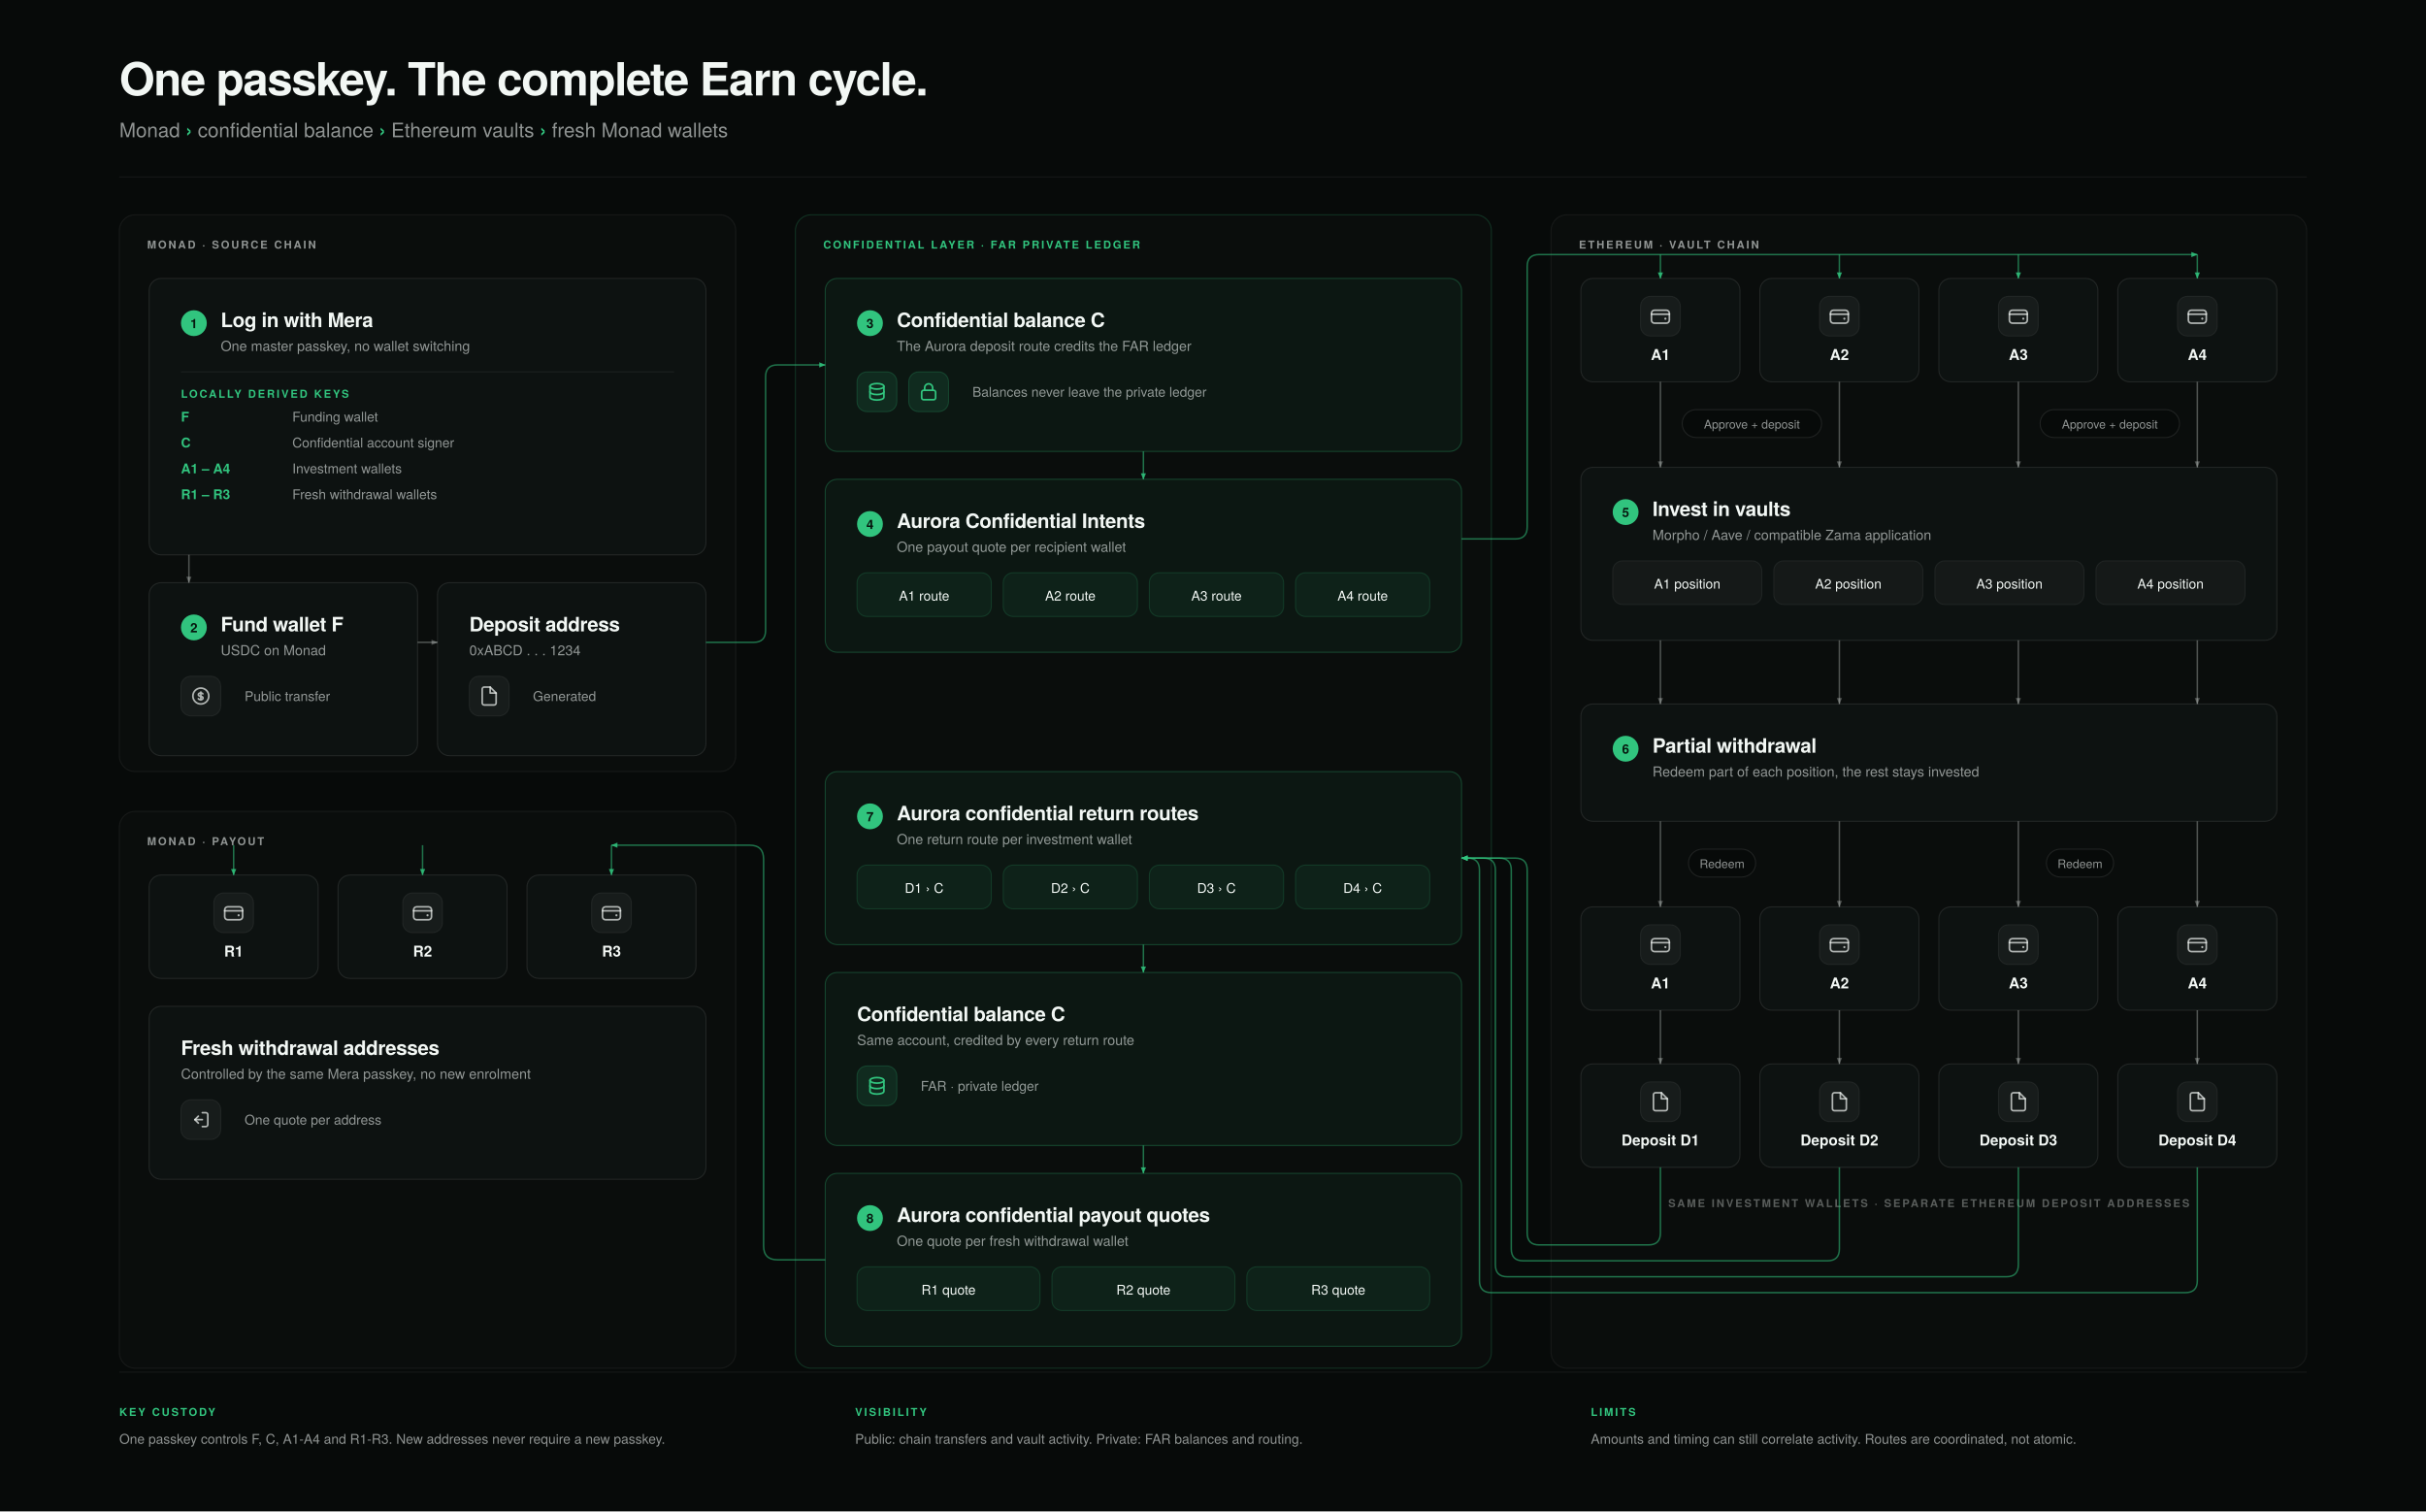
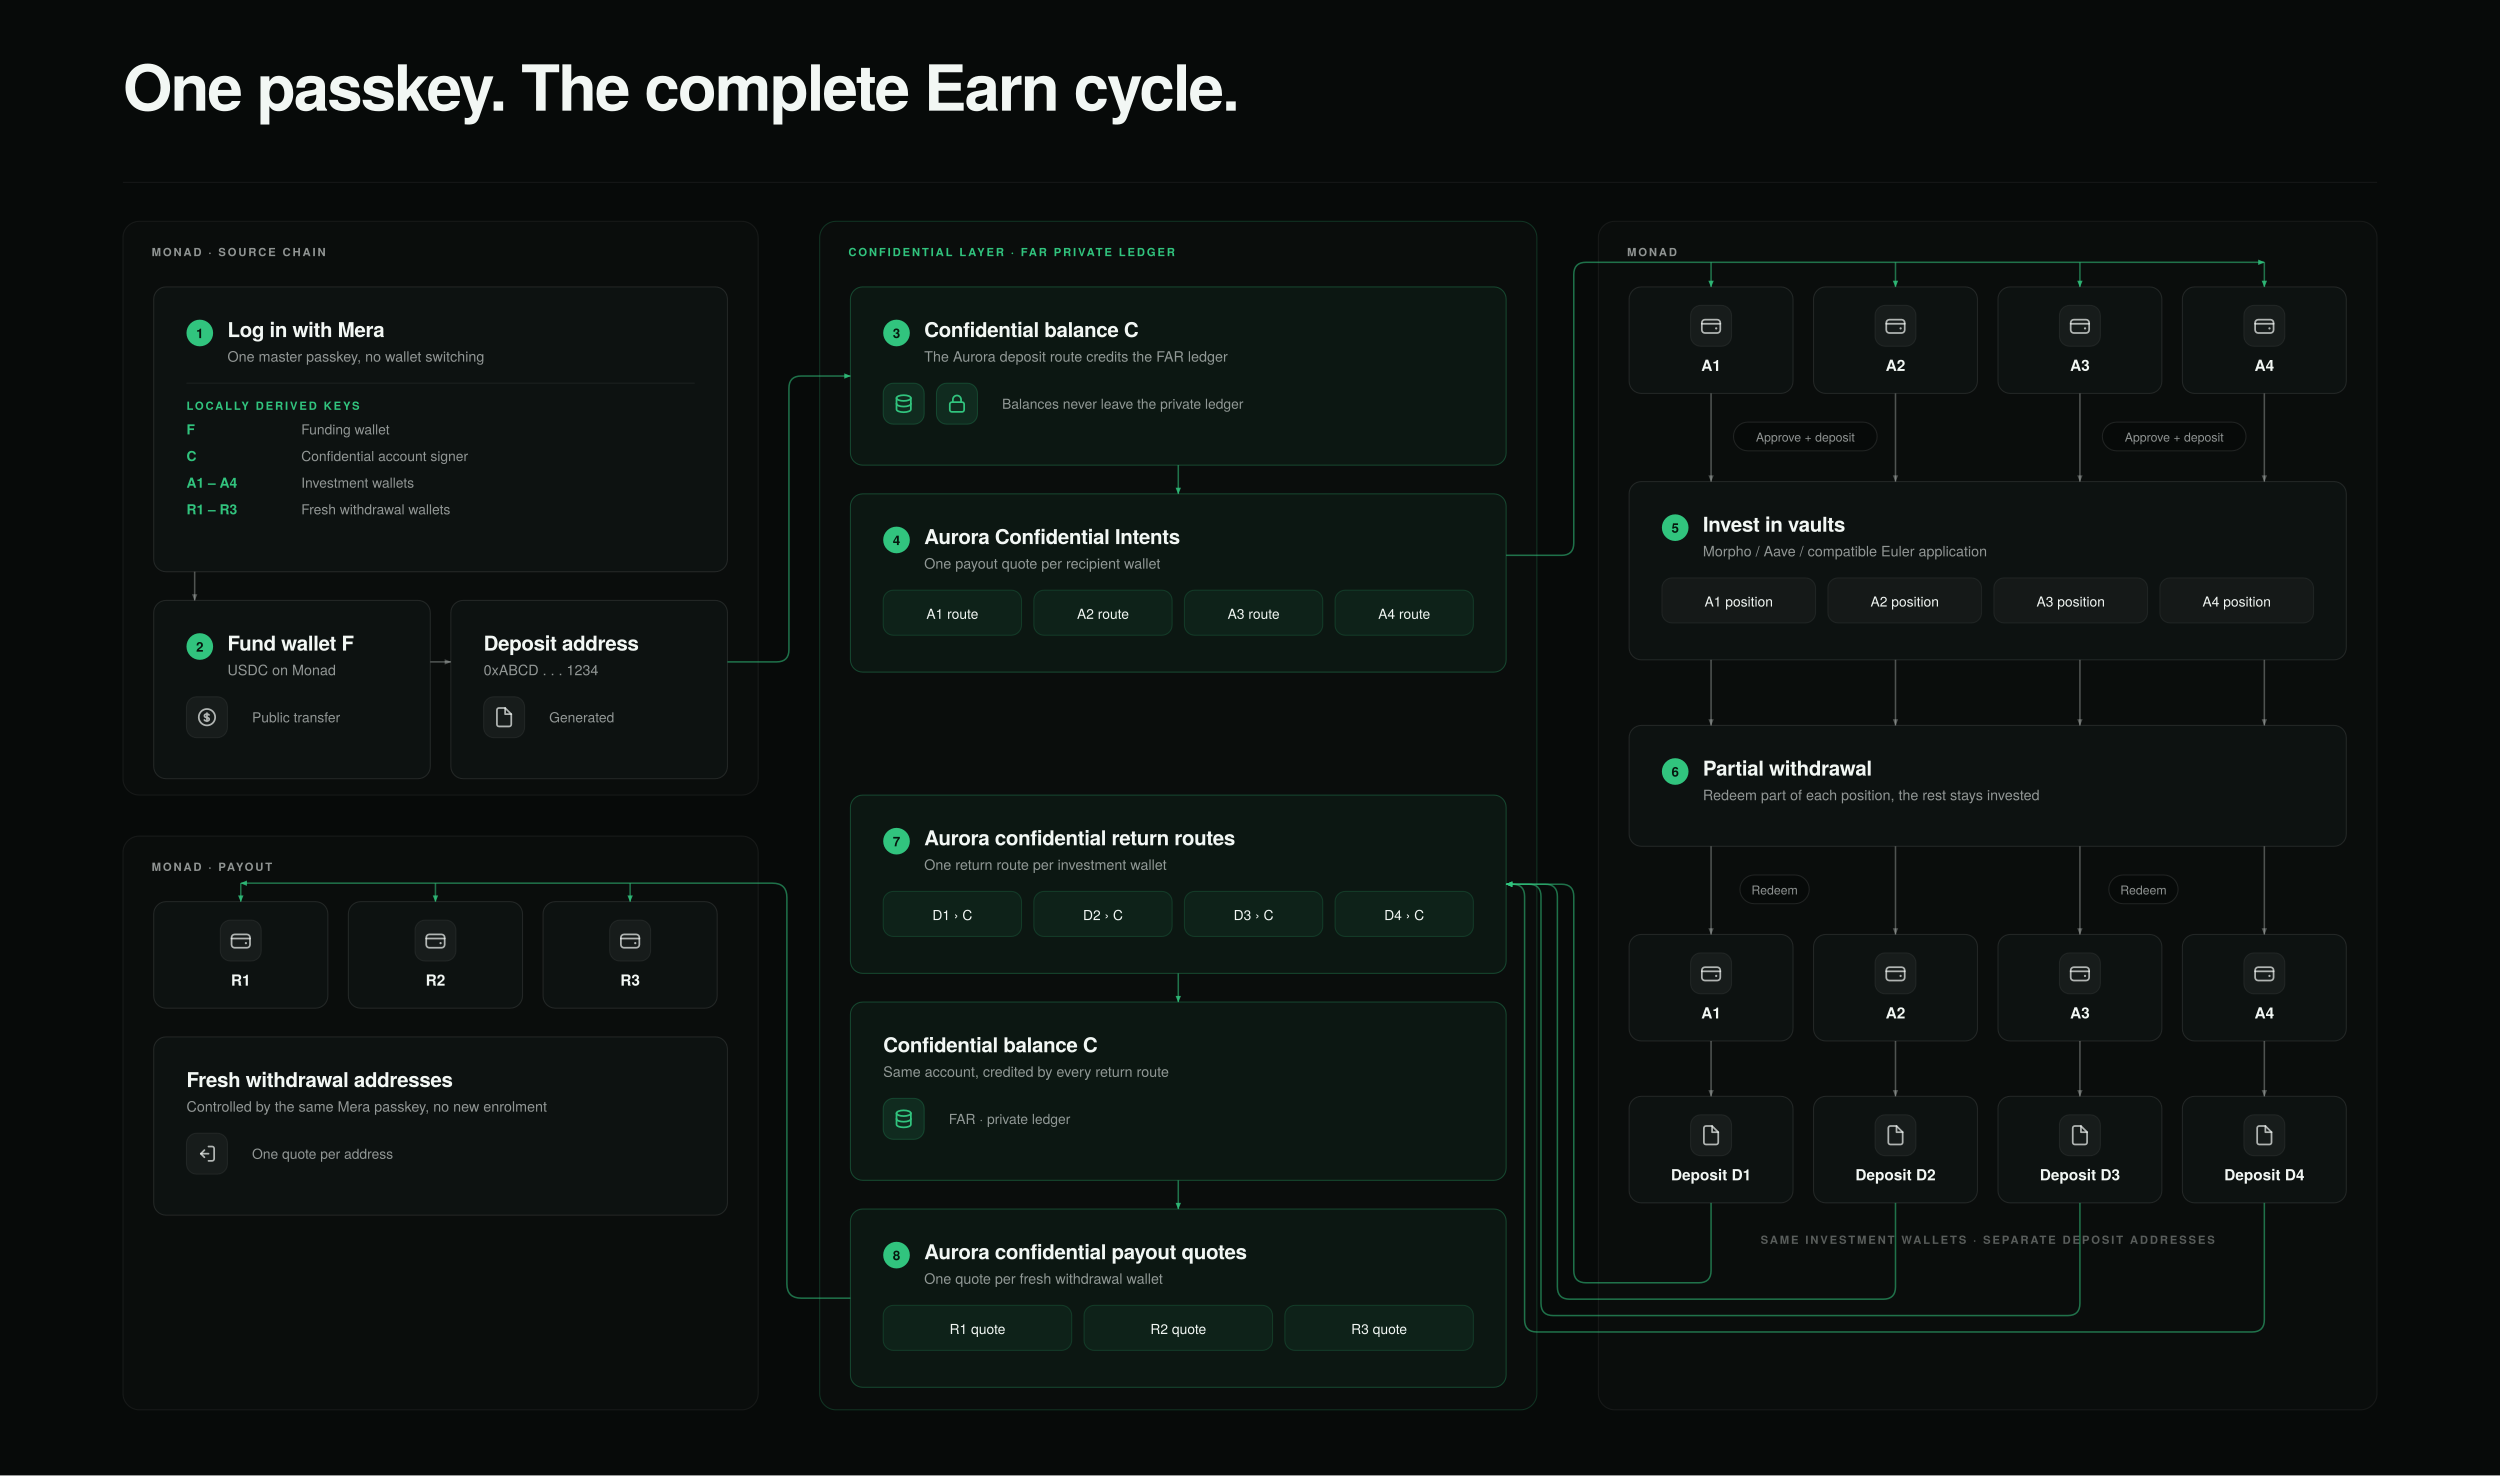
- <svg xmlns="http://www.w3.org/2000/svg" width="2440" height="1520" viewBox="0 0 2440 1520">
+ <svg xmlns="http://www.w3.org/2000/svg" width="2440" height="1440" viewBox="0 0 2440 1440">
  <defs>
    <marker id="tipN" viewBox="0 0 10 10" refX="8" refY="5" markerWidth="5" markerHeight="5" orient="auto">
      <path d="M0,1.5 L8.5,5 L0,8.5 Z" fill="rgba(242,247,244,0.3)" />
    </marker>
    <marker id="tipP" viewBox="0 0 10 10" refX="8" refY="5" markerWidth="5" markerHeight="5" orient="auto">
      <path d="M0,1.5 L8.5,5 L0,8.5 Z" fill="#31c47e" fill-opacity="0.85" />
    </marker>
  </defs>
-   <rect width="2440" height="1520" fill="#070a09" />
-   <text x="120" y="96" font-family="Helvetica Neue" font-size="46" font-weight="700" fill="#f2f7f4" letter-spacing="-1.2" text-anchor="start">One passkey. The complete Earn cycle.</text>
-   <text x="120" y="138" font-family="Helvetica Neue" font-size="20" fill="rgba(242,247,244,0.58)">Monad <tspan fill="#31c47e" font-weight="600">›</tspan> confidential balance <tspan fill="#31c47e" font-weight="600">›</tspan> Ethereum vaults <tspan fill="#31c47e" font-weight="600">›</tspan> fresh Monad wallets</text>
+   <rect width="2440" height="1440" fill="#070a09" />
+   <text x="120" y="108" font-family="Helvetica Neue" font-size="62" font-weight="700" fill="#f2f7f4" letter-spacing="-1.8" text-anchor="start">One passkey. The complete Earn cycle.</text>
  <path d="M120,178 H2320" stroke="rgba(255,255,255,0.06)" />
  <rect x="120" y="216" width="620" height="560" rx="16" fill="rgba(255,255,255,0.014)" stroke="rgba(255,255,255,0.06)" />
  <text x="148" y="250" font-family="Helvetica Neue" font-size="11" font-weight="600" fill="rgba(242,247,244,0.58)" letter-spacing="1.8" text-anchor="start">MONAD · SOURCE CHAIN</text>
  <rect x="800" y="216" width="700" height="1160" rx="16" fill="rgba(255,255,255,0.014)" stroke="rgba(49,196,126,0.22)" />
  <text x="828" y="250" font-family="Helvetica Neue" font-size="11" font-weight="600" fill="#31c47e" letter-spacing="1.8" text-anchor="start">CONFIDENTIAL LAYER · FAR PRIVATE LEDGER</text>
  <rect x="1560" y="216" width="760" height="1160" rx="16" fill="rgba(255,255,255,0.014)" stroke="rgba(255,255,255,0.06)" />
-   <text x="1588" y="250" font-family="Helvetica Neue" font-size="11" font-weight="600" fill="rgba(242,247,244,0.58)" letter-spacing="1.8" text-anchor="start">ETHEREUM · VAULT CHAIN</text>
+   <text x="1588" y="250" font-family="Helvetica Neue" font-size="11" font-weight="600" fill="rgba(242,247,244,0.58)" letter-spacing="1.8" text-anchor="start">MONAD</text>
  <rect x="120" y="816" width="620" height="560" rx="16" fill="rgba(255,255,255,0.014)" stroke="rgba(255,255,255,0.06)" />
  <text x="148" y="850" font-family="Helvetica Neue" font-size="11" font-weight="600" fill="rgba(242,247,244,0.58)" letter-spacing="1.8" text-anchor="start">MONAD · PAYOUT</text>
  <rect x="150" y="280" width="560" height="278" rx="12" fill="#0d1211" stroke="rgba(255,255,255,0.1)" />
  <circle cx="195" cy="325" r="13" fill="#31c47e" />
  <text x="195" y="330" font-family="Helvetica Neue" font-size="13" font-weight="700" fill="#06170e" letter-spacing="0" text-anchor="middle">1</text>
  <text x="222" y="329" font-family="Helvetica Neue" font-size="20" font-weight="600" fill="#f2f7f4" letter-spacing="-0.3" text-anchor="start">Log in with Mera</text>
  <text x="222" y="353" font-family="Helvetica Neue" font-size="14" font-weight="400" fill="rgba(242,247,244,0.58)" letter-spacing="0" text-anchor="start">One master passkey, no wallet switching</text>
  <path d="M182,374 H678" stroke="rgba(255,255,255,0.06)" />
  <text x="182" y="400" font-family="Helvetica Neue" font-size="11" font-weight="600" fill="#31c47e" letter-spacing="1.8" text-anchor="start">LOCALLY DERIVED KEYS</text>
  <text x="182" y="424" font-family="Helvetica Neue" font-size="13.5" font-weight="600" fill="#31c47e" letter-spacing="0" text-anchor="start">F</text>
  <text x="294" y="424" font-family="Helvetica Neue" font-size="13.5" font-weight="400" fill="rgba(242,247,244,0.58)" letter-spacing="0" text-anchor="start">Funding wallet</text>
  <text x="182" y="450" font-family="Helvetica Neue" font-size="13.5" font-weight="600" fill="#31c47e" letter-spacing="0" text-anchor="start">C</text>
  <text x="294" y="450" font-family="Helvetica Neue" font-size="13.5" font-weight="400" fill="rgba(242,247,244,0.58)" letter-spacing="0" text-anchor="start">Confidential account signer</text>
  <text x="182" y="476" font-family="Helvetica Neue" font-size="13.5" font-weight="600" fill="#31c47e" letter-spacing="0" text-anchor="start">A1 – A4</text>
  <text x="294" y="476" font-family="Helvetica Neue" font-size="13.5" font-weight="400" fill="rgba(242,247,244,0.58)" letter-spacing="0" text-anchor="start">Investment wallets</text>
  <text x="182" y="502" font-family="Helvetica Neue" font-size="13.5" font-weight="600" fill="#31c47e" letter-spacing="0" text-anchor="start">R1 – R3</text>
  <text x="294" y="502" font-family="Helvetica Neue" font-size="13.5" font-weight="400" fill="rgba(242,247,244,0.58)" letter-spacing="0" text-anchor="start">Fresh withdrawal wallets</text>
  <rect x="150" y="586" width="270" height="174" rx="12" fill="#0d1211" stroke="rgba(255,255,255,0.1)" />
  <circle cx="195" cy="631" r="13" fill="#31c47e" />
  <text x="195" y="636" font-family="Helvetica Neue" font-size="13" font-weight="700" fill="#06170e" letter-spacing="0" text-anchor="middle">2</text>
  <text x="222" y="635" font-family="Helvetica Neue" font-size="20" font-weight="600" fill="#f2f7f4" letter-spacing="-0.3" text-anchor="start">Fund wallet F</text>
  <text x="222" y="659" font-family="Helvetica Neue" font-size="14" font-weight="400" fill="rgba(242,247,244,0.58)" letter-spacing="0" text-anchor="start">USDC on Monad</text>
  <rect x="182" y="680" width="40" height="40" rx="10" fill="rgba(255,255,255,0.045)" stroke="rgba(255,255,255,0.06)" />
  <g transform="translate(190 688) scale(1)" color="rgba(242,247,244,0.7)" stroke="rgba(242,247,244,0.7)" stroke-width="1.7" fill="none" stroke-linecap="round" stroke-linejoin="round">
    <circle cx="12" cy="12" r="8" />
    <path d="M12 8v8M14 9.8c-.5-.6-1.3-.9-2.2-.9-1.3 0-2.3.7-2.3 1.7s.9 1.5 2.3 1.7 2.4.6 2.4 1.7-1 1.7-2.4 1.7c-1 0-1.8-.3-2.3-1" />
  </g>
  <text x="246" y="705" font-family="Helvetica Neue" font-size="13.5" font-weight="400" fill="rgba(242,247,244,0.58)" letter-spacing="0" text-anchor="start">Public transfer</text>
  <rect x="440" y="586" width="270" height="174" rx="12" fill="#0d1211" stroke="rgba(255,255,255,0.1)" />
  <text x="472" y="635" font-family="Helvetica Neue" font-size="20" font-weight="600" fill="#f2f7f4" letter-spacing="-0.3" text-anchor="start">Deposit address</text>
  <text x="472" y="659" font-family="Helvetica Neue" font-size="14" font-weight="400" fill="rgba(242,247,244,0.58)" letter-spacing="0" text-anchor="start">0xABCD . . . 1234</text>
  <rect x="472" y="680" width="40" height="40" rx="10" fill="rgba(255,255,255,0.045)" stroke="rgba(255,255,255,0.06)" />
  <g transform="translate(480 688) scale(1)" color="rgba(242,247,244,0.7)" stroke="rgba(242,247,244,0.7)" stroke-width="1.7" fill="none" stroke-linecap="round" stroke-linejoin="round">
    <path d="M13 3H7a2 2 0 0 0-2 2v14a2 2 0 0 0 2 2h10a2 2 0 0 0 2-2V9l-6-6Z" />
    <path d="M13 3v6h6" />
  </g>
  <text x="536" y="705" font-family="Helvetica Neue" font-size="13.5" font-weight="400" fill="rgba(242,247,244,0.58)" letter-spacing="0" text-anchor="start">Generated</text>
  <path d="M190,558 V586" stroke="rgba(242,247,244,0.3)" stroke-width="1.5" fill="none" marker-end="url(#tipN)" />
  <path d="M420,646 H440" stroke="rgba(242,247,244,0.3)" stroke-width="1.5" fill="none" marker-end="url(#tipN)" />
  <rect x="830" y="280" width="640" height="174" rx="12" fill="#0c1712" stroke="rgba(49,196,126,0.3)" />
  <circle cx="875" cy="325" r="13" fill="#31c47e" />
  <text x="875" y="330" font-family="Helvetica Neue" font-size="13" font-weight="700" fill="#06170e" letter-spacing="0" text-anchor="middle">3</text>
  <text x="902" y="329" font-family="Helvetica Neue" font-size="20" font-weight="600" fill="#f2f7f4" letter-spacing="-0.3" text-anchor="start">Confidential balance C</text>
  <text x="902" y="353" font-family="Helvetica Neue" font-size="14" font-weight="400" fill="rgba(242,247,244,0.58)" letter-spacing="0" text-anchor="start">The Aurora deposit route credits the FAR ledger</text>
  <rect x="862" y="374" width="40" height="40" rx="10" fill="rgba(49,196,126,0.12)" stroke="rgba(49,196,126,0.22)" />
  <g transform="translate(870 382) scale(1)" color="#31c47e" stroke="#31c47e" stroke-width="1.7" fill="none" stroke-linecap="round" stroke-linejoin="round">
    <ellipse cx="12" cy="6.5" rx="7" ry="2.8" />
    <path d="M5 6.5v11c0 1.6 3.1 2.8 7 2.8s7-1.2 7-2.8v-11" />
    <path d="M5 12c0 1.6 3.1 2.8 7 2.8s7-1.2 7-2.8" />
  </g>
  <rect x="914" y="374" width="40" height="40" rx="10" fill="rgba(49,196,126,0.12)" stroke="rgba(49,196,126,0.22)" />
  <g transform="translate(922 382) scale(1)" color="#31c47e" stroke="#31c47e" stroke-width="1.7" fill="none" stroke-linecap="round" stroke-linejoin="round">
    <rect x="5" y="10.5" width="14" height="9.5" rx="2" />
    <path d="M8 10.5V8a4 4 0 0 1 8 0v2.5" />
  </g>
  <text x="978" y="399" font-family="Helvetica Neue" font-size="13.5" font-weight="400" fill="rgba(242,247,244,0.58)" letter-spacing="0" text-anchor="start">Balances never leave the private ledger</text>
  <rect x="830" y="482" width="640" height="174" rx="12" fill="#0c1712" stroke="rgba(49,196,126,0.3)" />
  <circle cx="875" cy="527" r="13" fill="#31c47e" />
  <text x="875" y="532" font-family="Helvetica Neue" font-size="13" font-weight="700" fill="#06170e" letter-spacing="0" text-anchor="middle">4</text>
  <text x="902" y="531" font-family="Helvetica Neue" font-size="20" font-weight="600" fill="#f2f7f4" letter-spacing="-0.3" text-anchor="start">Aurora Confidential Intents</text>
  <text x="902" y="555" font-family="Helvetica Neue" font-size="14" font-weight="400" fill="rgba(242,247,244,0.58)" letter-spacing="0" text-anchor="start">One payout quote per recipient wallet</text>
  <rect x="862" y="576" width="135" height="44" rx="10" fill="rgba(49,196,126,0.07)" stroke="rgba(49,196,126,0.18)" />
  <text x="929.5" y="604" font-family="Helvetica Neue" font-size="13.5" font-weight="500" fill="#f2f7f4" letter-spacing="0" text-anchor="middle">A1 route</text>
  <rect x="1009" y="576" width="135" height="44" rx="10" fill="rgba(49,196,126,0.07)" stroke="rgba(49,196,126,0.18)" />
  <text x="1076.5" y="604" font-family="Helvetica Neue" font-size="13.5" font-weight="500" fill="#f2f7f4" letter-spacing="0" text-anchor="middle">A2 route</text>
  <rect x="1156" y="576" width="135" height="44" rx="10" fill="rgba(49,196,126,0.07)" stroke="rgba(49,196,126,0.18)" />
  <text x="1223.5" y="604" font-family="Helvetica Neue" font-size="13.5" font-weight="500" fill="#f2f7f4" letter-spacing="0" text-anchor="middle">A3 route</text>
  <rect x="1303" y="576" width="135" height="44" rx="10" fill="rgba(49,196,126,0.07)" stroke="rgba(49,196,126,0.18)" />
  <text x="1370.5" y="604" font-family="Helvetica Neue" font-size="13.5" font-weight="500" fill="#f2f7f4" letter-spacing="0" text-anchor="middle">A4 route</text>
  <rect x="830" y="776" width="640" height="174" rx="12" fill="#0c1712" stroke="rgba(49,196,126,0.3)" />
  <circle cx="875" cy="821" r="13" fill="#31c47e" />
  <text x="875" y="826" font-family="Helvetica Neue" font-size="13" font-weight="700" fill="#06170e" letter-spacing="0" text-anchor="middle">7</text>
  <text x="902" y="825" font-family="Helvetica Neue" font-size="20" font-weight="600" fill="#f2f7f4" letter-spacing="-0.3" text-anchor="start">Aurora confidential return routes</text>
  <text x="902" y="849" font-family="Helvetica Neue" font-size="14" font-weight="400" fill="rgba(242,247,244,0.58)" letter-spacing="0" text-anchor="start">One return route per investment wallet</text>
  <rect x="862" y="870" width="135" height="44" rx="10" fill="rgba(49,196,126,0.07)" stroke="rgba(49,196,126,0.18)" />
  <text x="929.5" y="898" font-family="Helvetica Neue" font-size="13.5" font-weight="500" fill="#f2f7f4" letter-spacing="0" text-anchor="middle">D1 › C</text>
  <rect x="1009" y="870" width="135" height="44" rx="10" fill="rgba(49,196,126,0.07)" stroke="rgba(49,196,126,0.18)" />
  <text x="1076.5" y="898" font-family="Helvetica Neue" font-size="13.5" font-weight="500" fill="#f2f7f4" letter-spacing="0" text-anchor="middle">D2 › C</text>
  <rect x="1156" y="870" width="135" height="44" rx="10" fill="rgba(49,196,126,0.07)" stroke="rgba(49,196,126,0.18)" />
  <text x="1223.5" y="898" font-family="Helvetica Neue" font-size="13.5" font-weight="500" fill="#f2f7f4" letter-spacing="0" text-anchor="middle">D3 › C</text>
  <rect x="1303" y="870" width="135" height="44" rx="10" fill="rgba(49,196,126,0.07)" stroke="rgba(49,196,126,0.18)" />
  <text x="1370.5" y="898" font-family="Helvetica Neue" font-size="13.5" font-weight="500" fill="#f2f7f4" letter-spacing="0" text-anchor="middle">D4 › C</text>
  <rect x="830" y="978" width="640" height="174" rx="12" fill="#0c1712" stroke="rgba(49,196,126,0.3)" />
  <text x="862" y="1027" font-family="Helvetica Neue" font-size="20" font-weight="600" fill="#f2f7f4" letter-spacing="-0.3" text-anchor="start">Confidential balance C</text>
  <text x="862" y="1051" font-family="Helvetica Neue" font-size="14" font-weight="400" fill="rgba(242,247,244,0.58)" letter-spacing="0" text-anchor="start">Same account, credited by every return route</text>
  <rect x="862" y="1072" width="40" height="40" rx="10" fill="rgba(49,196,126,0.12)" stroke="rgba(49,196,126,0.22)" />
  <g transform="translate(870 1080) scale(1)" color="#31c47e" stroke="#31c47e" stroke-width="1.7" fill="none" stroke-linecap="round" stroke-linejoin="round">
    <ellipse cx="12" cy="6.5" rx="7" ry="2.8" />
    <path d="M5 6.5v11c0 1.6 3.1 2.8 7 2.8s7-1.2 7-2.8v-11" />
    <path d="M5 12c0 1.6 3.1 2.8 7 2.8s7-1.2 7-2.8" />
  </g>
  <text x="926" y="1097" font-family="Helvetica Neue" font-size="13.5" font-weight="400" fill="rgba(242,247,244,0.58)" letter-spacing="0" text-anchor="start">FAR · private ledger</text>
  <rect x="830" y="1180" width="640" height="174" rx="12" fill="#0c1712" stroke="rgba(49,196,126,0.3)" />
  <circle cx="875" cy="1225" r="13" fill="#31c47e" />
  <text x="875" y="1230" font-family="Helvetica Neue" font-size="13" font-weight="700" fill="#06170e" letter-spacing="0" text-anchor="middle">8</text>
  <text x="902" y="1229" font-family="Helvetica Neue" font-size="20" font-weight="600" fill="#f2f7f4" letter-spacing="-0.3" text-anchor="start">Aurora confidential payout quotes</text>
  <text x="902" y="1253" font-family="Helvetica Neue" font-size="14" font-weight="400" fill="rgba(242,247,244,0.58)" letter-spacing="0" text-anchor="start">One quote per fresh withdrawal wallet</text>
  <rect x="862" y="1274" width="184" height="44" rx="10" fill="rgba(49,196,126,0.07)" stroke="rgba(49,196,126,0.18)" />
  <text x="954" y="1302" font-family="Helvetica Neue" font-size="13.5" font-weight="500" fill="#f2f7f4" letter-spacing="0" text-anchor="middle">R1 quote</text>
  <rect x="1058" y="1274" width="184" height="44" rx="10" fill="rgba(49,196,126,0.07)" stroke="rgba(49,196,126,0.18)" />
  <text x="1150" y="1302" font-family="Helvetica Neue" font-size="13.5" font-weight="500" fill="#f2f7f4" letter-spacing="0" text-anchor="middle">R2 quote</text>
  <rect x="1254" y="1274" width="184" height="44" rx="10" fill="rgba(49,196,126,0.07)" stroke="rgba(49,196,126,0.18)" />
  <text x="1346" y="1302" font-family="Helvetica Neue" font-size="13.5" font-weight="500" fill="#f2f7f4" letter-spacing="0" text-anchor="middle">R3 quote</text>
  <path d="M1150,454 V482" stroke="rgba(49,196,126,0.55)" stroke-width="1.5" fill="none" marker-end="url(#tipP)" />
  <path d="M1150,950 V978" stroke="rgba(49,196,126,0.55)" stroke-width="1.5" fill="none" marker-end="url(#tipP)" />
  <path d="M1150,1152 V1180" stroke="rgba(49,196,126,0.55)" stroke-width="1.5" fill="none" marker-end="url(#tipP)" />
  <path d="M710,646 L758,646 Q770,646 770,634 L770,379 Q770,367 782,367 L830,367" stroke="rgba(49,196,126,0.55)" stroke-width="1.5" fill="none" marker-end="url(#tipP)" />
  <rect x="1590" y="280" width="160" height="104" rx="12" fill="#0d1211" stroke="rgba(255,255,255,0.1)" />
  <rect x="1650" y="298" width="40" height="40" rx="10" fill="rgba(255,255,255,0.045)" stroke="rgba(255,255,255,0.06)" />
  <g transform="translate(1658 306) scale(1)" color="rgba(242,247,244,0.7)" stroke="rgba(242,247,244,0.7)" stroke-width="1.7" fill="none" stroke-linecap="round" stroke-linejoin="round">
    <rect x="3" y="6" width="18" height="13" rx="3" />
    <path d="M3 10h18" />
    <circle cx="17" cy="14.5" r="1.1" fill="currentColor" stroke="none" />
  </g>
  <text x="1670" y="362" font-family="Helvetica Neue" font-size="15" font-weight="600" fill="#f2f7f4" letter-spacing="0" text-anchor="middle">A1</text>
  <rect x="1770" y="280" width="160" height="104" rx="12" fill="#0d1211" stroke="rgba(255,255,255,0.1)" />
  <rect x="1830" y="298" width="40" height="40" rx="10" fill="rgba(255,255,255,0.045)" stroke="rgba(255,255,255,0.06)" />
  <g transform="translate(1838 306) scale(1)" color="rgba(242,247,244,0.7)" stroke="rgba(242,247,244,0.7)" stroke-width="1.7" fill="none" stroke-linecap="round" stroke-linejoin="round">
    <rect x="3" y="6" width="18" height="13" rx="3" />
    <path d="M3 10h18" />
    <circle cx="17" cy="14.5" r="1.1" fill="currentColor" stroke="none" />
  </g>
  <text x="1850" y="362" font-family="Helvetica Neue" font-size="15" font-weight="600" fill="#f2f7f4" letter-spacing="0" text-anchor="middle">A2</text>
  <rect x="1950" y="280" width="160" height="104" rx="12" fill="#0d1211" stroke="rgba(255,255,255,0.1)" />
  <rect x="2010" y="298" width="40" height="40" rx="10" fill="rgba(255,255,255,0.045)" stroke="rgba(255,255,255,0.06)" />
  <g transform="translate(2018 306) scale(1)" color="rgba(242,247,244,0.7)" stroke="rgba(242,247,244,0.7)" stroke-width="1.7" fill="none" stroke-linecap="round" stroke-linejoin="round">
    <rect x="3" y="6" width="18" height="13" rx="3" />
    <path d="M3 10h18" />
    <circle cx="17" cy="14.5" r="1.1" fill="currentColor" stroke="none" />
  </g>
  <text x="2030" y="362" font-family="Helvetica Neue" font-size="15" font-weight="600" fill="#f2f7f4" letter-spacing="0" text-anchor="middle">A3</text>
  <rect x="2130" y="280" width="160" height="104" rx="12" fill="#0d1211" stroke="rgba(255,255,255,0.1)" />
  <rect x="2190" y="298" width="40" height="40" rx="10" fill="rgba(255,255,255,0.045)" stroke="rgba(255,255,255,0.06)" />
  <g transform="translate(2198 306) scale(1)" color="rgba(242,247,244,0.7)" stroke="rgba(242,247,244,0.7)" stroke-width="1.7" fill="none" stroke-linecap="round" stroke-linejoin="round">
    <rect x="3" y="6" width="18" height="13" rx="3" />
    <path d="M3 10h18" />
    <circle cx="17" cy="14.5" r="1.1" fill="currentColor" stroke="none" />
  </g>
  <text x="2210" y="362" font-family="Helvetica Neue" font-size="15" font-weight="600" fill="#f2f7f4" letter-spacing="0" text-anchor="middle">A4</text>
  <rect x="1590" y="470" width="700" height="174" rx="12" fill="#0d1211" stroke="rgba(255,255,255,0.1)" />
  <circle cx="1635" cy="515" r="13" fill="#31c47e" />
  <text x="1635" y="520" font-family="Helvetica Neue" font-size="13" font-weight="700" fill="#06170e" letter-spacing="0" text-anchor="middle">5</text>
  <text x="1662" y="519" font-family="Helvetica Neue" font-size="20" font-weight="600" fill="#f2f7f4" letter-spacing="-0.3" text-anchor="start">Invest in vaults</text>
-   <text x="1662" y="543" font-family="Helvetica Neue" font-size="14" font-weight="400" fill="rgba(242,247,244,0.58)" letter-spacing="0" text-anchor="start">Morpho / Aave / compatible Zama application</text>
+   <text x="1662" y="543" font-family="Helvetica Neue" font-size="14" font-weight="400" fill="rgba(242,247,244,0.58)" letter-spacing="0" text-anchor="start">Morpho / Aave / compatible Euler application</text>
  <rect x="1622" y="564" width="150" height="44" rx="10" fill="rgba(255,255,255,0.035)" stroke="rgba(255,255,255,0.06)" />
  <text x="1697" y="592" font-family="Helvetica Neue" font-size="13.5" font-weight="500" fill="#f2f7f4" letter-spacing="0" text-anchor="middle">A1 position</text>
  <rect x="1784" y="564" width="150" height="44" rx="10" fill="rgba(255,255,255,0.035)" stroke="rgba(255,255,255,0.06)" />
  <text x="1859" y="592" font-family="Helvetica Neue" font-size="13.5" font-weight="500" fill="#f2f7f4" letter-spacing="0" text-anchor="middle">A2 position</text>
  <rect x="1946" y="564" width="150" height="44" rx="10" fill="rgba(255,255,255,0.035)" stroke="rgba(255,255,255,0.06)" />
  <text x="2021" y="592" font-family="Helvetica Neue" font-size="13.5" font-weight="500" fill="#f2f7f4" letter-spacing="0" text-anchor="middle">A3 position</text>
  <rect x="2108" y="564" width="150" height="44" rx="10" fill="rgba(255,255,255,0.035)" stroke="rgba(255,255,255,0.06)" />
  <text x="2183" y="592" font-family="Helvetica Neue" font-size="13.5" font-weight="500" fill="#f2f7f4" letter-spacing="0" text-anchor="middle">A4 position</text>
  <rect x="1590" y="708" width="700" height="118" rx="12" fill="#0d1211" stroke="rgba(255,255,255,0.1)" />
  <circle cx="1635" cy="753" r="13" fill="#31c47e" />
  <text x="1635" y="758" font-family="Helvetica Neue" font-size="13" font-weight="700" fill="#06170e" letter-spacing="0" text-anchor="middle">6</text>
  <text x="1662" y="757" font-family="Helvetica Neue" font-size="20" font-weight="600" fill="#f2f7f4" letter-spacing="-0.3" text-anchor="start">Partial withdrawal</text>
  <text x="1662" y="781" font-family="Helvetica Neue" font-size="14" font-weight="400" fill="rgba(242,247,244,0.58)" letter-spacing="0" text-anchor="start">Redeem part of each position, the rest stays invested</text>
  <rect x="1590" y="912" width="160" height="104" rx="12" fill="#0d1211" stroke="rgba(255,255,255,0.1)" />
  <rect x="1650" y="930" width="40" height="40" rx="10" fill="rgba(255,255,255,0.045)" stroke="rgba(255,255,255,0.06)" />
  <g transform="translate(1658 938) scale(1)" color="rgba(242,247,244,0.7)" stroke="rgba(242,247,244,0.7)" stroke-width="1.7" fill="none" stroke-linecap="round" stroke-linejoin="round">
    <rect x="3" y="6" width="18" height="13" rx="3" />
    <path d="M3 10h18" />
    <circle cx="17" cy="14.5" r="1.1" fill="currentColor" stroke="none" />
  </g>
  <text x="1670" y="994" font-family="Helvetica Neue" font-size="15" font-weight="600" fill="#f2f7f4" letter-spacing="0" text-anchor="middle">A1</text>
  <rect x="1770" y="912" width="160" height="104" rx="12" fill="#0d1211" stroke="rgba(255,255,255,0.1)" />
  <rect x="1830" y="930" width="40" height="40" rx="10" fill="rgba(255,255,255,0.045)" stroke="rgba(255,255,255,0.06)" />
  <g transform="translate(1838 938) scale(1)" color="rgba(242,247,244,0.7)" stroke="rgba(242,247,244,0.7)" stroke-width="1.7" fill="none" stroke-linecap="round" stroke-linejoin="round">
    <rect x="3" y="6" width="18" height="13" rx="3" />
    <path d="M3 10h18" />
    <circle cx="17" cy="14.5" r="1.1" fill="currentColor" stroke="none" />
  </g>
  <text x="1850" y="994" font-family="Helvetica Neue" font-size="15" font-weight="600" fill="#f2f7f4" letter-spacing="0" text-anchor="middle">A2</text>
  <rect x="1950" y="912" width="160" height="104" rx="12" fill="#0d1211" stroke="rgba(255,255,255,0.1)" />
  <rect x="2010" y="930" width="40" height="40" rx="10" fill="rgba(255,255,255,0.045)" stroke="rgba(255,255,255,0.06)" />
  <g transform="translate(2018 938) scale(1)" color="rgba(242,247,244,0.7)" stroke="rgba(242,247,244,0.7)" stroke-width="1.7" fill="none" stroke-linecap="round" stroke-linejoin="round">
    <rect x="3" y="6" width="18" height="13" rx="3" />
    <path d="M3 10h18" />
    <circle cx="17" cy="14.5" r="1.1" fill="currentColor" stroke="none" />
  </g>
  <text x="2030" y="994" font-family="Helvetica Neue" font-size="15" font-weight="600" fill="#f2f7f4" letter-spacing="0" text-anchor="middle">A3</text>
  <rect x="2130" y="912" width="160" height="104" rx="12" fill="#0d1211" stroke="rgba(255,255,255,0.1)" />
  <rect x="2190" y="930" width="40" height="40" rx="10" fill="rgba(255,255,255,0.045)" stroke="rgba(255,255,255,0.06)" />
  <g transform="translate(2198 938) scale(1)" color="rgba(242,247,244,0.7)" stroke="rgba(242,247,244,0.7)" stroke-width="1.7" fill="none" stroke-linecap="round" stroke-linejoin="round">
    <rect x="3" y="6" width="18" height="13" rx="3" />
    <path d="M3 10h18" />
    <circle cx="17" cy="14.5" r="1.1" fill="currentColor" stroke="none" />
  </g>
  <text x="2210" y="994" font-family="Helvetica Neue" font-size="15" font-weight="600" fill="#f2f7f4" letter-spacing="0" text-anchor="middle">A4</text>
  <rect x="1590" y="1070" width="160" height="104" rx="12" fill="#0d1211" stroke="rgba(255,255,255,0.1)" />
  <rect x="1650" y="1088" width="40" height="40" rx="10" fill="rgba(255,255,255,0.045)" stroke="rgba(255,255,255,0.06)" />
  <g transform="translate(1658 1096) scale(1)" color="rgba(242,247,244,0.7)" stroke="rgba(242,247,244,0.7)" stroke-width="1.7" fill="none" stroke-linecap="round" stroke-linejoin="round">
    <path d="M13 3H7a2 2 0 0 0-2 2v14a2 2 0 0 0 2 2h10a2 2 0 0 0 2-2V9l-6-6Z" />
    <path d="M13 3v6h6" />
  </g>
  <text x="1670" y="1152" font-family="Helvetica Neue" font-size="15" font-weight="600" fill="#f2f7f4" letter-spacing="0" text-anchor="middle">Deposit D1</text>
  <rect x="1770" y="1070" width="160" height="104" rx="12" fill="#0d1211" stroke="rgba(255,255,255,0.1)" />
  <rect x="1830" y="1088" width="40" height="40" rx="10" fill="rgba(255,255,255,0.045)" stroke="rgba(255,255,255,0.06)" />
  <g transform="translate(1838 1096) scale(1)" color="rgba(242,247,244,0.7)" stroke="rgba(242,247,244,0.7)" stroke-width="1.7" fill="none" stroke-linecap="round" stroke-linejoin="round">
    <path d="M13 3H7a2 2 0 0 0-2 2v14a2 2 0 0 0 2 2h10a2 2 0 0 0 2-2V9l-6-6Z" />
    <path d="M13 3v6h6" />
  </g>
  <text x="1850" y="1152" font-family="Helvetica Neue" font-size="15" font-weight="600" fill="#f2f7f4" letter-spacing="0" text-anchor="middle">Deposit D2</text>
  <rect x="1950" y="1070" width="160" height="104" rx="12" fill="#0d1211" stroke="rgba(255,255,255,0.1)" />
  <rect x="2010" y="1088" width="40" height="40" rx="10" fill="rgba(255,255,255,0.045)" stroke="rgba(255,255,255,0.06)" />
  <g transform="translate(2018 1096) scale(1)" color="rgba(242,247,244,0.7)" stroke="rgba(242,247,244,0.7)" stroke-width="1.7" fill="none" stroke-linecap="round" stroke-linejoin="round">
    <path d="M13 3H7a2 2 0 0 0-2 2v14a2 2 0 0 0 2 2h10a2 2 0 0 0 2-2V9l-6-6Z" />
    <path d="M13 3v6h6" />
  </g>
  <text x="2030" y="1152" font-family="Helvetica Neue" font-size="15" font-weight="600" fill="#f2f7f4" letter-spacing="0" text-anchor="middle">Deposit D3</text>
  <rect x="2130" y="1070" width="160" height="104" rx="12" fill="#0d1211" stroke="rgba(255,255,255,0.1)" />
  <rect x="2190" y="1088" width="40" height="40" rx="10" fill="rgba(255,255,255,0.045)" stroke="rgba(255,255,255,0.06)" />
  <g transform="translate(2198 1096) scale(1)" color="rgba(242,247,244,0.7)" stroke="rgba(242,247,244,0.7)" stroke-width="1.7" fill="none" stroke-linecap="round" stroke-linejoin="round">
    <path d="M13 3H7a2 2 0 0 0-2 2v14a2 2 0 0 0 2 2h10a2 2 0 0 0 2-2V9l-6-6Z" />
    <path d="M13 3v6h6" />
  </g>
  <text x="2210" y="1152" font-family="Helvetica Neue" font-size="15" font-weight="600" fill="#f2f7f4" letter-spacing="0" text-anchor="middle">Deposit D4</text>
  <path d="M1470,542 L1524,542 Q1536,542 1536,530 L1536,268 Q1536,256 1548,256 L2210,256" stroke="rgba(49,196,126,0.55)" stroke-width="1.5" fill="none" marker-end="url(#tipP)" />
  <path d="M1670,256 V280" stroke="rgba(49,196,126,0.55)" stroke-width="1.5" fill="none" marker-end="url(#tipP)" />
  <path d="M1850,256 V280" stroke="rgba(49,196,126,0.55)" stroke-width="1.5" fill="none" marker-end="url(#tipP)" />
  <path d="M2030,256 V280" stroke="rgba(49,196,126,0.55)" stroke-width="1.5" fill="none" marker-end="url(#tipP)" />
  <path d="M2210,256 V280" stroke="rgba(49,196,126,0.55)" stroke-width="1.5" fill="none" marker-end="url(#tipP)" />
  <path d="M1670,384 V470" stroke="rgba(242,247,244,0.3)" stroke-width="1.5" fill="none" marker-end="url(#tipN)" />
  <path d="M1850,384 V470" stroke="rgba(242,247,244,0.3)" stroke-width="1.5" fill="none" marker-end="url(#tipN)" />
  <path d="M2030,384 V470" stroke="rgba(242,247,244,0.3)" stroke-width="1.5" fill="none" marker-end="url(#tipN)" />
  <path d="M2210,384 V470" stroke="rgba(242,247,244,0.3)" stroke-width="1.5" fill="none" marker-end="url(#tipN)" />
  <rect x="1691.9" y="412" width="140.2" height="28" rx="14" fill="#070a09" stroke="rgba(255,255,255,0.1)" />
  <text x="1762" y="431" font-family="Helvetica Neue" font-size="12" font-weight="400" fill="rgba(242,247,244,0.58)" letter-spacing="0" text-anchor="middle">Approve + deposit</text>
  <rect x="2051.9" y="412" width="140.2" height="28" rx="14" fill="#070a09" stroke="rgba(255,255,255,0.1)" />
  <text x="2122" y="431" font-family="Helvetica Neue" font-size="12" font-weight="400" fill="rgba(242,247,244,0.58)" letter-spacing="0" text-anchor="middle">Approve + deposit</text>
  <path d="M1670,644 V708" stroke="rgba(242,247,244,0.3)" stroke-width="1.5" fill="none" marker-end="url(#tipN)" />
  <path d="M1850,644 V708" stroke="rgba(242,247,244,0.3)" stroke-width="1.5" fill="none" marker-end="url(#tipN)" />
  <path d="M2030,644 V708" stroke="rgba(242,247,244,0.3)" stroke-width="1.5" fill="none" marker-end="url(#tipN)" />
  <path d="M2210,644 V708" stroke="rgba(242,247,244,0.3)" stroke-width="1.5" fill="none" marker-end="url(#tipN)" />
  <path d="M1670,826 V912" stroke="rgba(242,247,244,0.3)" stroke-width="1.5" fill="none" marker-end="url(#tipN)" />
  <rect x="1698.2" y="854" width="67.6" height="28" rx="14" fill="#070a09" stroke="rgba(255,255,255,0.1)" />
  <text x="1732" y="873" font-family="Helvetica Neue" font-size="12" font-weight="400" fill="rgba(242,247,244,0.58)" letter-spacing="0" text-anchor="middle">Redeem</text>
  <path d="M1670,1016 V1070" stroke="rgba(242,247,244,0.3)" stroke-width="1.5" fill="none" marker-end="url(#tipN)" />
  <path d="M1850,826 V912" stroke="rgba(242,247,244,0.3)" stroke-width="1.5" fill="none" marker-end="url(#tipN)" />
  <path d="M1850,1016 V1070" stroke="rgba(242,247,244,0.3)" stroke-width="1.5" fill="none" marker-end="url(#tipN)" />
  <path d="M2030,826 V912" stroke="rgba(242,247,244,0.3)" stroke-width="1.5" fill="none" marker-end="url(#tipN)" />
  <rect x="2058.2" y="854" width="67.6" height="28" rx="14" fill="#070a09" stroke="rgba(255,255,255,0.1)" />
  <text x="2092" y="873" font-family="Helvetica Neue" font-size="12" font-weight="400" fill="rgba(242,247,244,0.58)" letter-spacing="0" text-anchor="middle">Redeem</text>
  <path d="M2030,1016 V1070" stroke="rgba(242,247,244,0.3)" stroke-width="1.5" fill="none" marker-end="url(#tipN)" />
  <path d="M2210,826 V912" stroke="rgba(242,247,244,0.3)" stroke-width="1.5" fill="none" marker-end="url(#tipN)" />
  <path d="M2210,1016 V1070" stroke="rgba(242,247,244,0.3)" stroke-width="1.5" fill="none" marker-end="url(#tipN)" />
-   <text x="1940" y="1214" font-family="Helvetica Neue" font-size="11" font-weight="600" fill="rgba(242,247,244,0.34)" letter-spacing="1.8" text-anchor="middle">SAME INVESTMENT WALLETS · SEPARATE ETHEREUM DEPOSIT ADDRESSES</text>
+   <text x="1940" y="1214" font-family="Helvetica Neue" font-size="11" font-weight="600" fill="rgba(242,247,244,0.34)" letter-spacing="1.8" text-anchor="middle">SAME INVESTMENT WALLETS · SEPARATE DEPOSIT ADDRESSES</text>
  <path d="M1670,1174 L1670,1240 Q1670,1252 1658,1252 L1548,1252 Q1536,1252 1536,1240 L1536,875 Q1536,863 1524,863 L1470,863" stroke="rgba(49,196,126,0.55)" stroke-width="1.5" fill="none" marker-end="url(#tipP)" />
  <path d="M1850,1174 L1850,1256 Q1850,1268 1838,1268 L1532,1268 Q1520,1268 1520,1256 L1520,875 Q1520,863 1508,863 L1470,863" stroke="rgba(49,196,126,0.55)" stroke-width="1.5" fill="none" marker-end="url(#tipP)" />
  <path d="M2030,1174 L2030,1272 Q2030,1284 2018,1284 L1516,1284 Q1504,1284 1504,1272 L1504,875 Q1504,863 1492,863 L1470,863" stroke="rgba(49,196,126,0.55)" stroke-width="1.5" fill="none" marker-end="url(#tipP)" />
  <path d="M2210,1174 L2210,1288 Q2210,1300 2198,1300 L1500,1300 Q1488,1300 1488,1288 L1488,875 Q1488,863 1476,863 L1470,863" stroke="rgba(49,196,126,0.55)" stroke-width="1.5" fill="none" marker-end="url(#tipP)" />
  <rect x="150" y="880" width="170" height="104" rx="12" fill="#0d1211" stroke="rgba(255,255,255,0.1)" />
  <rect x="215" y="898" width="40" height="40" rx="10" fill="rgba(255,255,255,0.045)" stroke="rgba(255,255,255,0.06)" />
  <g transform="translate(223 906) scale(1)" color="rgba(242,247,244,0.7)" stroke="rgba(242,247,244,0.7)" stroke-width="1.7" fill="none" stroke-linecap="round" stroke-linejoin="round">
    <rect x="3" y="6" width="18" height="13" rx="3" />
    <path d="M3 10h18" />
    <circle cx="17" cy="14.5" r="1.1" fill="currentColor" stroke="none" />
  </g>
  <text x="235" y="962" font-family="Helvetica Neue" font-size="15" font-weight="600" fill="#f2f7f4" letter-spacing="0" text-anchor="middle">R1</text>
  <rect x="340" y="880" width="170" height="104" rx="12" fill="#0d1211" stroke="rgba(255,255,255,0.1)" />
  <rect x="405" y="898" width="40" height="40" rx="10" fill="rgba(255,255,255,0.045)" stroke="rgba(255,255,255,0.06)" />
  <g transform="translate(413 906) scale(1)" color="rgba(242,247,244,0.7)" stroke="rgba(242,247,244,0.7)" stroke-width="1.7" fill="none" stroke-linecap="round" stroke-linejoin="round">
    <rect x="3" y="6" width="18" height="13" rx="3" />
    <path d="M3 10h18" />
    <circle cx="17" cy="14.5" r="1.1" fill="currentColor" stroke="none" />
  </g>
  <text x="425" y="962" font-family="Helvetica Neue" font-size="15" font-weight="600" fill="#f2f7f4" letter-spacing="0" text-anchor="middle">R2</text>
  <rect x="530" y="880" width="170" height="104" rx="12" fill="#0d1211" stroke="rgba(255,255,255,0.1)" />
  <rect x="595" y="898" width="40" height="40" rx="10" fill="rgba(255,255,255,0.045)" stroke="rgba(255,255,255,0.06)" />
  <g transform="translate(603 906) scale(1)" color="rgba(242,247,244,0.7)" stroke="rgba(242,247,244,0.7)" stroke-width="1.7" fill="none" stroke-linecap="round" stroke-linejoin="round">
    <rect x="3" y="6" width="18" height="13" rx="3" />
    <path d="M3 10h18" />
    <circle cx="17" cy="14.5" r="1.1" fill="currentColor" stroke="none" />
  </g>
  <text x="615" y="962" font-family="Helvetica Neue" font-size="15" font-weight="600" fill="#f2f7f4" letter-spacing="0" text-anchor="middle">R3</text>
  <rect x="150" y="1012" width="560" height="174" rx="12" fill="#0d1211" stroke="rgba(255,255,255,0.1)" />
  <text x="182" y="1061" font-family="Helvetica Neue" font-size="20" font-weight="600" fill="#f2f7f4" letter-spacing="-0.3" text-anchor="start">Fresh withdrawal addresses</text>
  <text x="182" y="1085" font-family="Helvetica Neue" font-size="14" font-weight="400" fill="rgba(242,247,244,0.58)" letter-spacing="0" text-anchor="start">Controlled by the same Mera passkey, no new enrolment</text>
  <rect x="182" y="1106" width="40" height="40" rx="10" fill="rgba(255,255,255,0.045)" stroke="rgba(255,255,255,0.06)" />
  <g transform="translate(190 1114) scale(1)" color="rgba(242,247,244,0.7)" stroke="rgba(242,247,244,0.7)" stroke-width="1.7" fill="none" stroke-linecap="round" stroke-linejoin="round">
    <path d="M13.5 5H17a2 2 0 0 1 2 2v10a2 2 0 0 1-2 2h-3.5" />
    <path d="M9.5 8.5 6 12l3.5 3.5" />
    <path d="M6 12h7.5" />
  </g>
  <text x="246" y="1131" font-family="Helvetica Neue" font-size="13.5" font-weight="400" fill="rgba(242,247,244,0.58)" letter-spacing="0" text-anchor="start">One quote per address</text>
-   <path d="M830,1267 L782,1267 Q768,1267 768,1253 L768,864 Q768,850 754,850 L615,850" stroke="rgba(49,196,126,0.55)" stroke-width="1.5" fill="none" marker-end="url(#tipP)" />
-   <path d="M235,850 V880" stroke="rgba(49,196,126,0.55)" stroke-width="1.5" fill="none" marker-end="url(#tipP)" />
-   <path d="M425,850 V880" stroke="rgba(49,196,126,0.55)" stroke-width="1.5" fill="none" marker-end="url(#tipP)" />
-   <path d="M615,850 V880" stroke="rgba(49,196,126,0.55)" stroke-width="1.5" fill="none" marker-end="url(#tipP)" />
-   <path d="M120,1380 H2320" stroke="rgba(255,255,255,0.06)" />
-   <text x="120" y="1424" font-family="Helvetica Neue" font-size="11" font-weight="600" fill="#31c47e" letter-spacing="1.8" text-anchor="start">KEY CUSTODY</text>
-   <text x="120" y="1452" font-family="Helvetica Neue" font-size="13.5" font-weight="400" fill="rgba(242,247,244,0.58)" letter-spacing="0" text-anchor="start">One passkey controls F, C, A1-A4 and R1-R3. New addresses never require a new passkey.</text>
-   <text x="860" y="1424" font-family="Helvetica Neue" font-size="11" font-weight="600" fill="#31c47e" letter-spacing="1.8" text-anchor="start">VISIBILITY</text>
-   <text x="860" y="1452" font-family="Helvetica Neue" font-size="13.5" font-weight="400" fill="rgba(242,247,244,0.58)" letter-spacing="0" text-anchor="start">Public: chain transfers and vault activity. Private: FAR balances and routing.</text>
-   <text x="1600" y="1424" font-family="Helvetica Neue" font-size="11" font-weight="600" fill="#31c47e" letter-spacing="1.8" text-anchor="start">LIMITS</text>
-   <text x="1600" y="1452" font-family="Helvetica Neue" font-size="13.5" font-weight="400" fill="rgba(242,247,244,0.58)" letter-spacing="0" text-anchor="start">Amounts and timing can still correlate activity. Routes are coordinated, not atomic.</text>
+   <path d="M830,1267 L782,1267 Q768,1267 768,1253 L768,876 Q768,862 754,862 L235,862" stroke="rgba(49,196,126,0.55)" stroke-width="1.5" fill="none" marker-end="url(#tipP)" />
+   <path d="M235,862 V880" stroke="rgba(49,196,126,0.55)" stroke-width="1.5" fill="none" marker-end="url(#tipP)" />
+   <path d="M425,862 V880" stroke="rgba(49,196,126,0.55)" stroke-width="1.5" fill="none" marker-end="url(#tipP)" />
+   <path d="M615,862 V880" stroke="rgba(49,196,126,0.55)" stroke-width="1.5" fill="none" marker-end="url(#tipP)" />
</svg>
